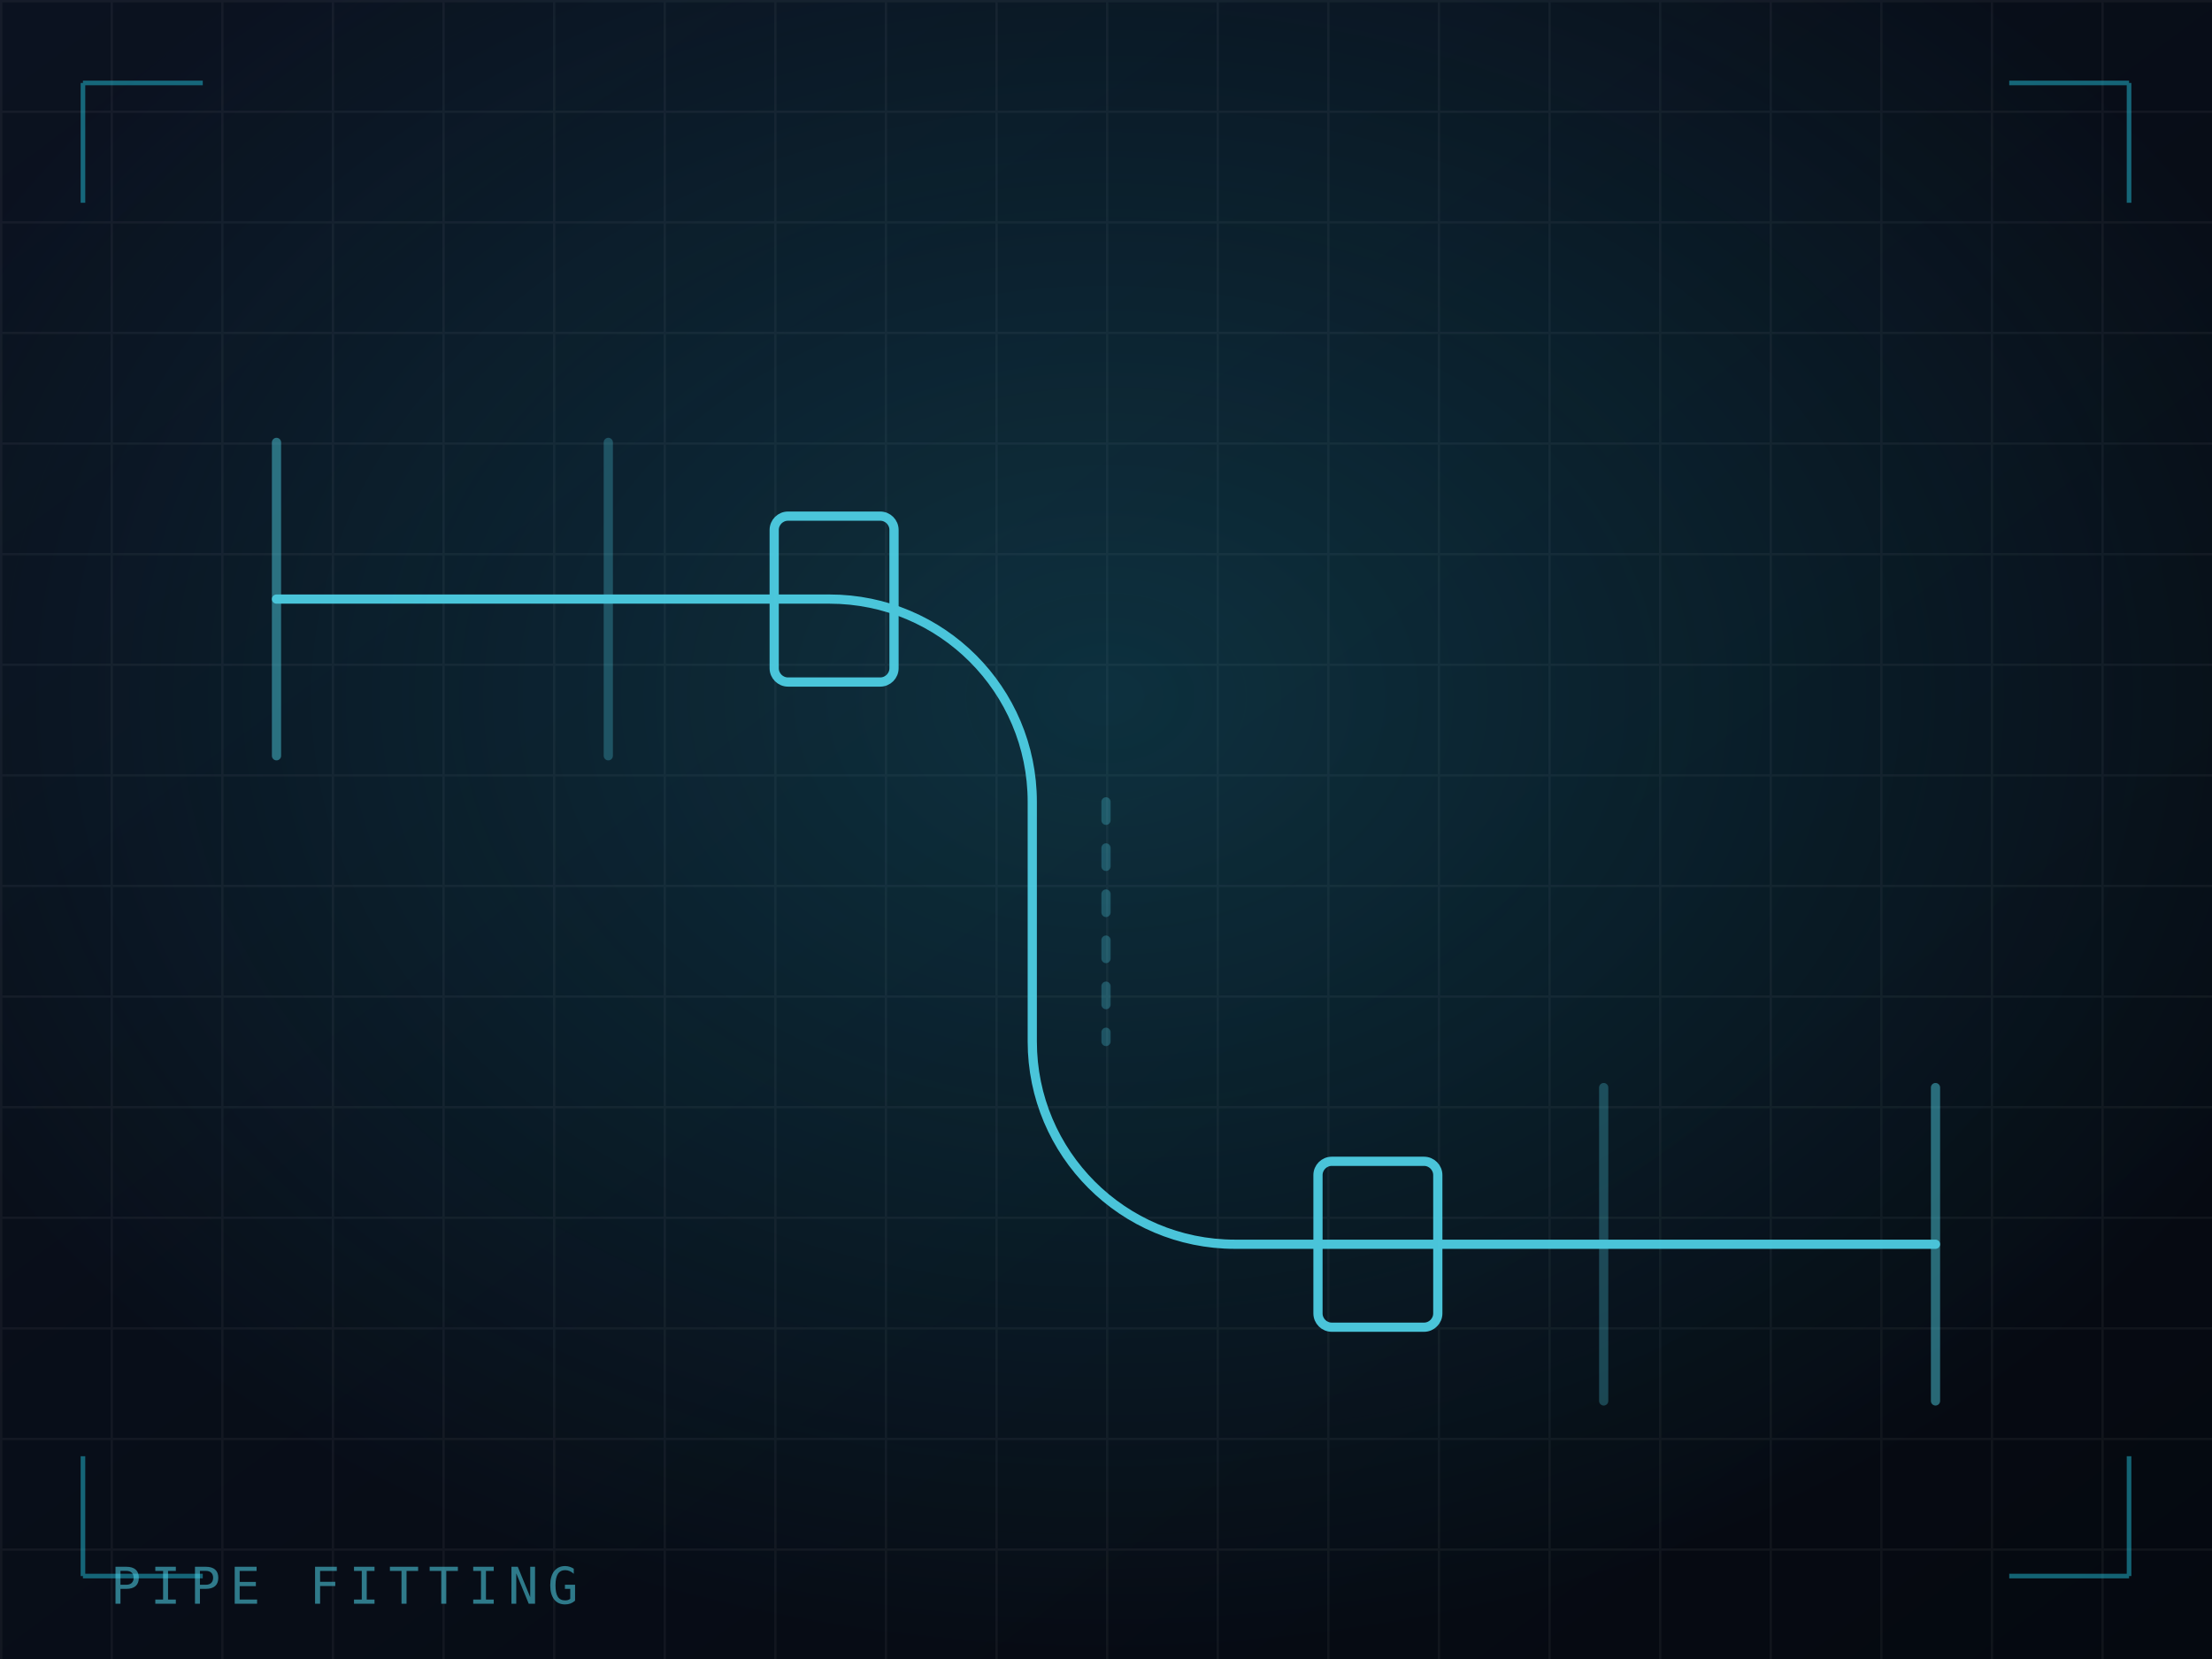
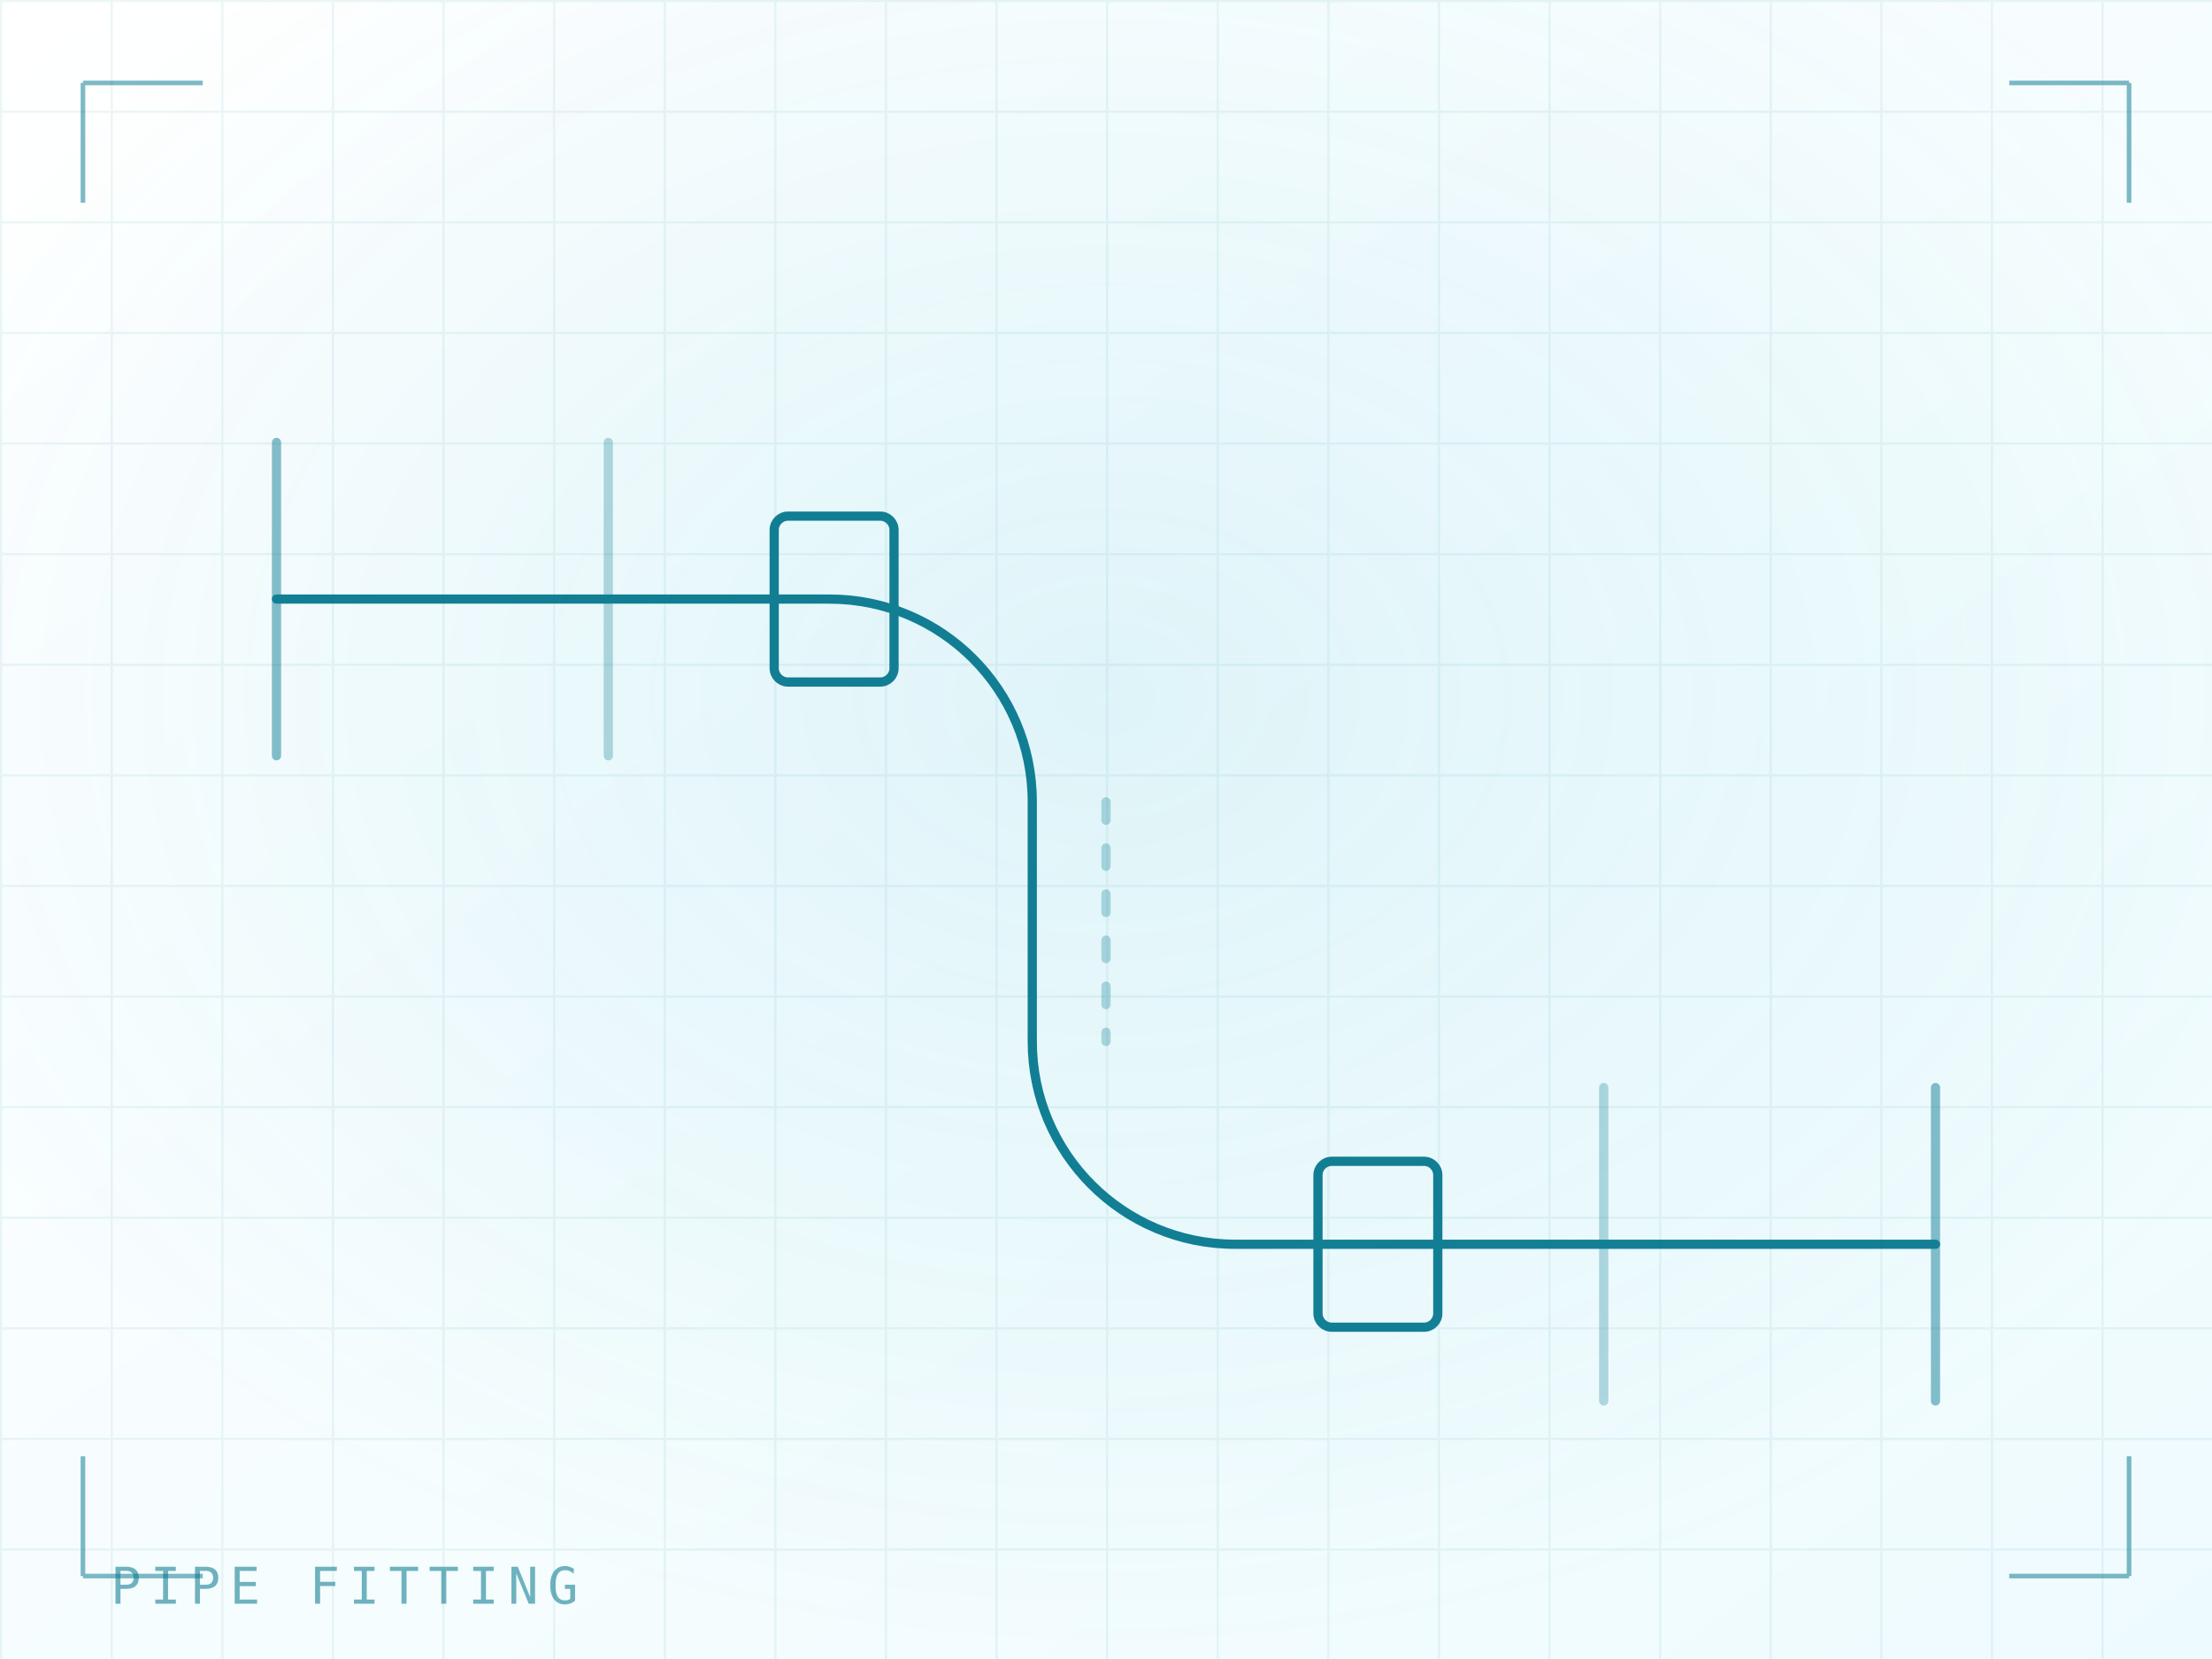
<svg xmlns="http://www.w3.org/2000/svg" viewBox="0 0 480 360" width="480" height="360" role="img" aria-label="PIPE FITTING">
  <defs>
    <linearGradient id="bg-g4" x1="0" y1="0" x2="1" y2="1">
-       <stop offset="0" stop-color="#0b1220" />
-       <stop offset="1" stop-color="#050910" />
+       <stop offset="0" stop-color="#ffffff" />
+       <stop offset="1" stop-color="#eefbfe" />
    </linearGradient>
    <radialGradient id="glow-g4" cx="50%" cy="42%" r="58%">
-       <stop offset="0" stop-color="#22bcd6" stop-opacity=".2" />
-       <stop offset="1" stop-color="#22bcd6" stop-opacity="0" />
+       <stop offset="0" stop-color="#00a6c0" stop-opacity=".10" />
+       <stop offset="1" stop-color="#00a6c0" stop-opacity="0" />
    </radialGradient>
    <pattern id="grid-g4" width="24" height="24" patternUnits="userSpaceOnUse">
-       <path d="M24 0H0v24" fill="none" stroke="#ffffff" stroke-opacity=".045" stroke-width="1" />
+       <path d="M24 0H0v24" fill="none" stroke="#00748b" stroke-opacity=".07" stroke-width="1" />
    </pattern>
  </defs>
  <rect width="480" height="360" fill="url(#bg-g4)" />
  <rect width="480" height="360" fill="url(#grid-g4)" />
  <rect width="480" height="360" fill="url(#glow-g4)" />
-   <g fill="none" stroke="#4fd3e8" stroke-width="2" stroke-linecap="round" stroke-linejoin="round" opacity=".92">
+   <g fill="none" stroke="#00748b" stroke-width="2" stroke-linecap="round" stroke-linejoin="round" opacity=".92">
    <path d="M60 130h120a44 44 0 0 1 44 44v52a44 44 0 0 0 44 44h152" />
    <path d="M60 96v68M420 236v68" opacity=".5" />
    <path d="M132 96v68M348 236v68" opacity=".3" />
    <rect x="168" y="112" width="26" height="36" rx="3" />
    <rect x="286" y="252" width="26" height="36" rx="3" />
    <path d="M240 174v52" opacity=".3" stroke-dasharray="4 6" />
  </g>
-   <g fill="none" stroke="#22bcd6" stroke-width="1" opacity=".5">
+   <g fill="none" stroke="#00748b" stroke-width="1" opacity=".5">
    <path d="M18 18h26M18 18v26M462 18h-26M462 18v26M18 342h26M18 342v-26M462 342h-26M462 342v-26" />
  </g>
-   <text x="24" y="348" fill="#4fd3e8" fill-opacity=".55" font-family="ui-monospace, monospace" font-size="11" letter-spacing="2">PIPE FITTING</text>
+   <text x="24" y="348" fill="#00748b" fill-opacity=".55" font-family="ui-monospace, monospace" font-size="11" letter-spacing="2">PIPE FITTING</text>
</svg>
